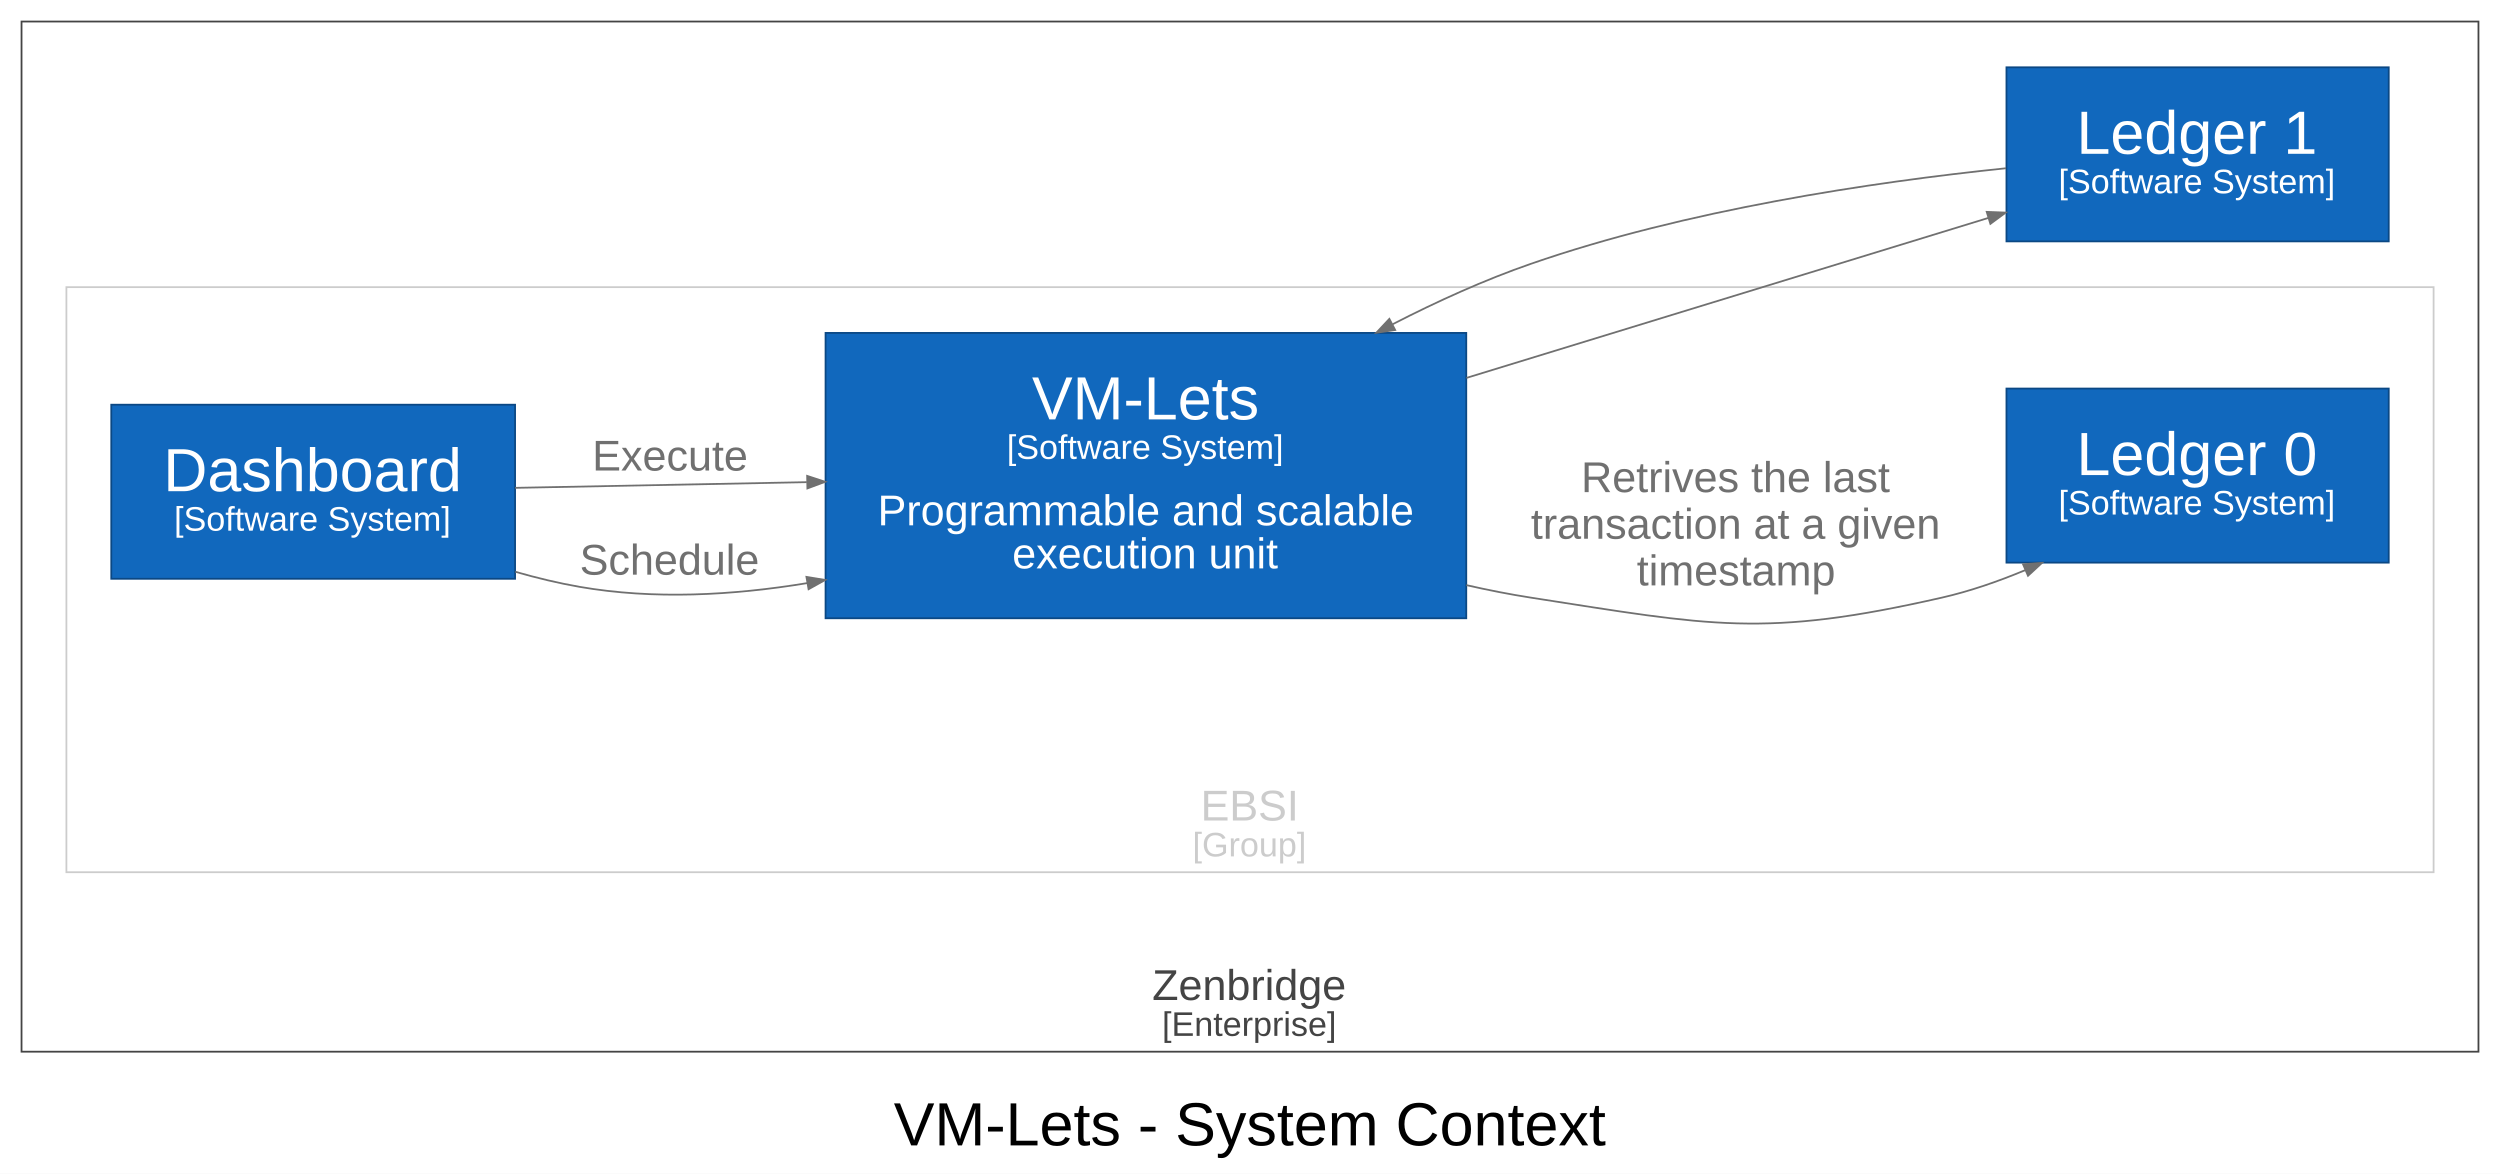
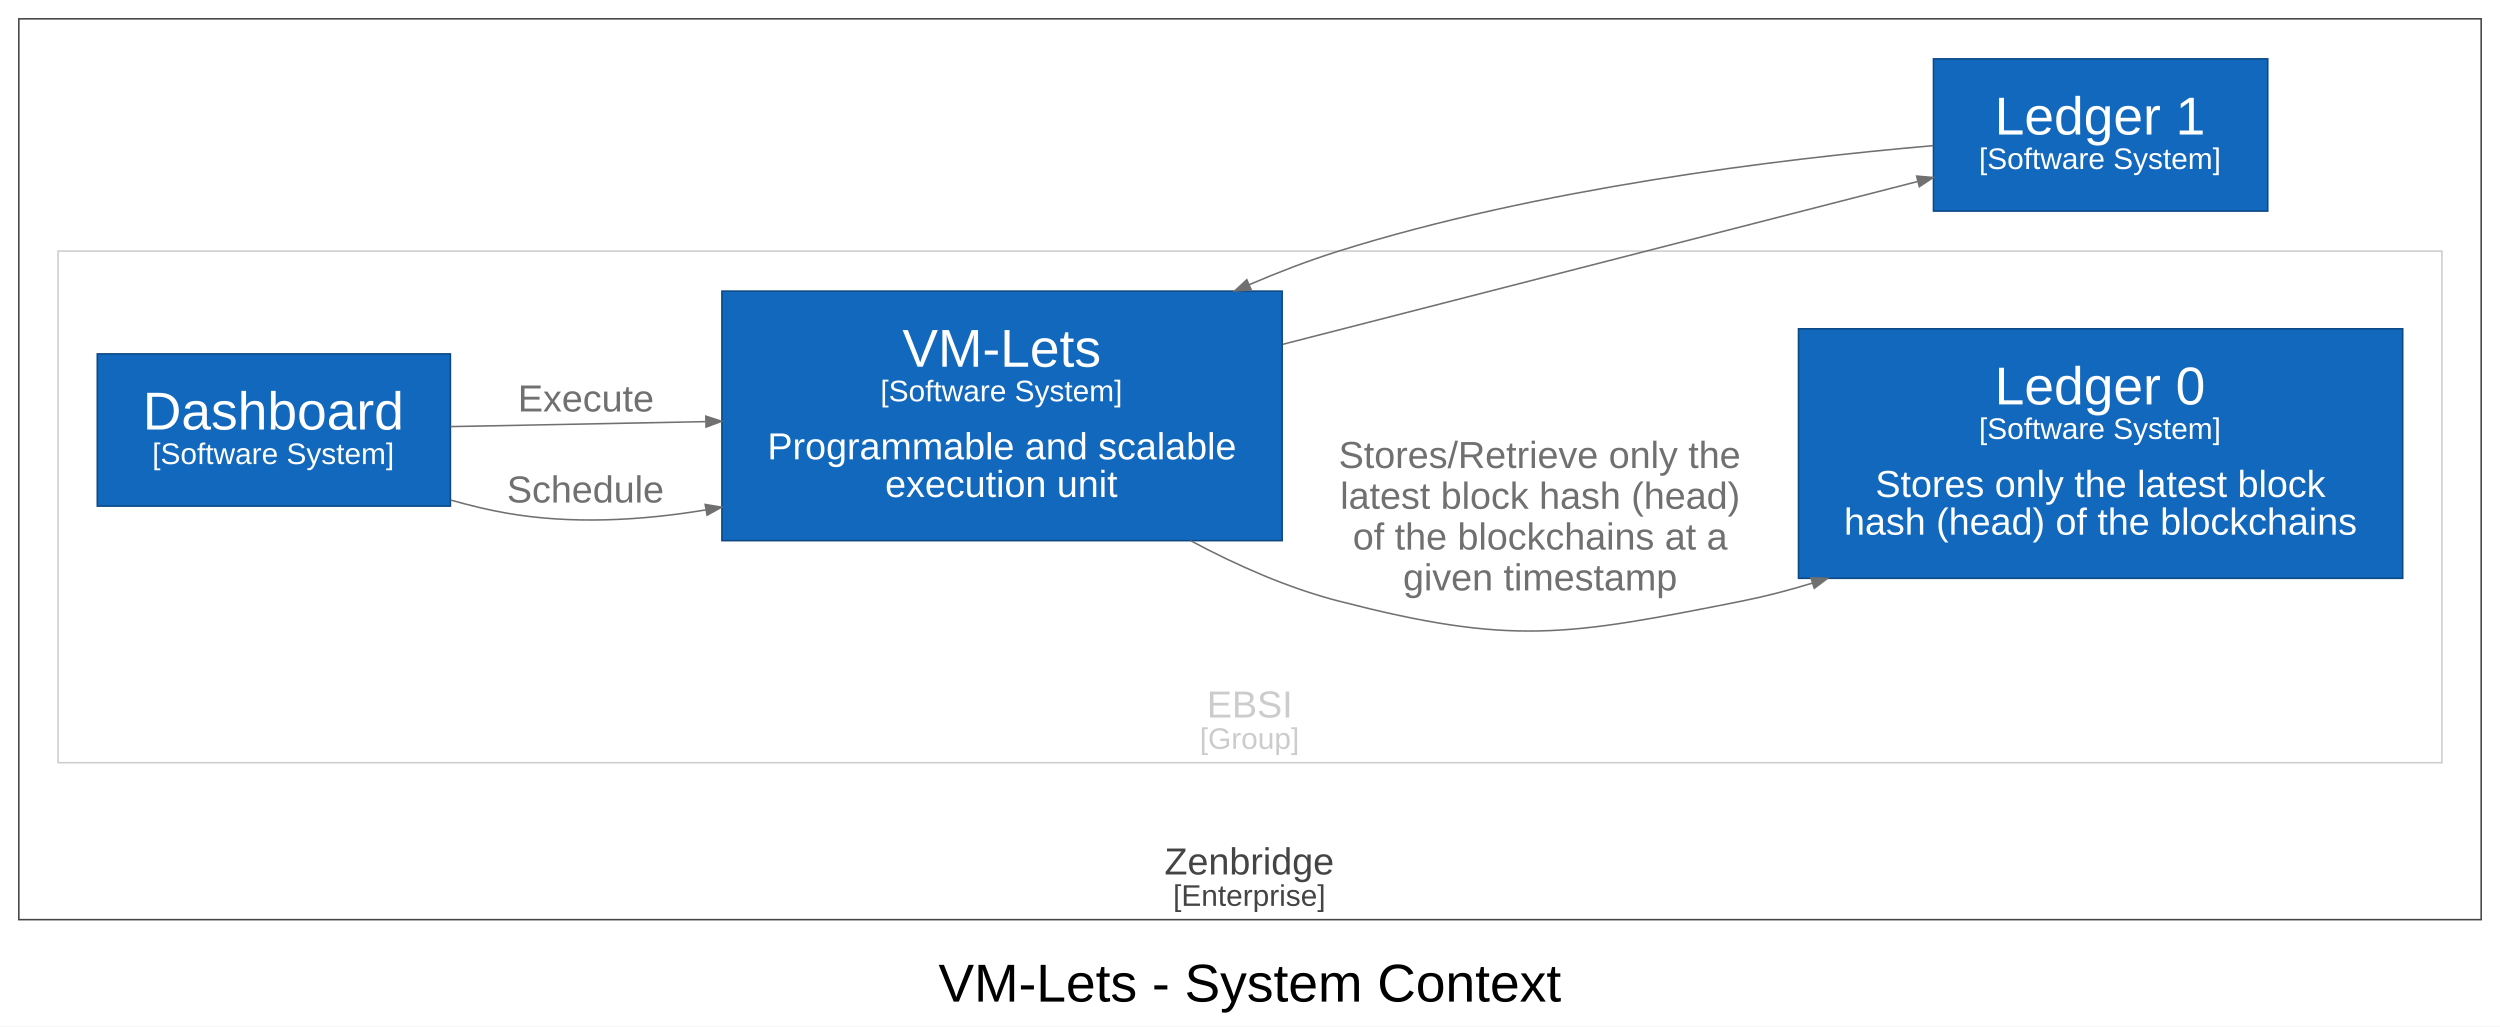
- <svg xmlns="http://www.w3.org/2000/svg" width="1393pt" height="654pt" viewBox="0.00 0.00 1393.00 654.00">
+ <svg xmlns="http://www.w3.org/2000/svg" width="1593pt" height="654pt" viewBox="0.00 0.00 1593.00 654.00">
  <g id="graph0" class="graph" transform="scale(1 1) rotate(0) translate(4 650)">
-     <polygon fill="white" stroke="transparent" points="-4,4 -4,-650 1389,-650 1389,4 -4,4" />
-     <text text-anchor="start" x="494" y="-11.8" font-family="Arial" font-size="34.00">VM-Lets - System Context</text>
+     <polygon fill="white" stroke="transparent" points="-4,4 -4,-650 1589,-650 1589,4 -4,4" />
+     <text text-anchor="start" x="594" y="-11.8" font-family="Arial" font-size="34.00">VM-Lets - System Context</text>
    <g id="clust1" class="cluster">
-       <polygon fill="none" stroke="#444444" points="8,-64 8,-638 1377,-638 1377,-64 8,-64" />
-       <text text-anchor="start" x="638" y="-92.8" font-family="Arial" font-size="24.00" fill="#444444">Zenbridge</text>
-       <text text-anchor="start" x="643.5" y="-72.8" font-family="Arial" font-size="19.00" fill="#444444">[Enterprise]</text>
+       <polygon fill="none" stroke="#444444" points="8,-64 8,-638 1577,-638 1577,-64 8,-64" />
+       <text text-anchor="start" x="738" y="-92.8" font-family="Arial" font-size="24.00" fill="#444444">Zenbridge</text>
+       <text text-anchor="start" x="743.5" y="-72.8" font-family="Arial" font-size="19.00" fill="#444444">[Enterprise]</text>
    </g>
    <g id="clust2" class="cluster">
-       <polygon fill="none" stroke="#cccccc" points="33,-164 33,-490 1352,-490 1352,-164 33,-164" />
-       <text text-anchor="start" x="665" y="-192.8" font-family="Arial" font-size="24.00" fill="#cccccc">EBSI</text>
-       <text text-anchor="start" x="660.5" y="-172.8" font-family="Arial" font-size="19.00" fill="#cccccc">[Group]</text>
+       <polygon fill="none" stroke="#cccccc" points="33,-164 33,-490 1552,-490 1552,-164 33,-164" />
+       <text text-anchor="start" x="765" y="-192.8" font-family="Arial" font-size="24.00" fill="#cccccc">EBSI</text>
+       <text text-anchor="start" x="760.5" y="-172.8" font-family="Arial" font-size="19.00" fill="#cccccc">[Group]</text>
    </g>
    <g id="11" class="node">
-       <polygon fill="#1168bd" stroke="#0b4884" points="283,-424.5 58,-424.5 58,-327.5 283,-327.5 283,-424.5" />
-       <text text-anchor="start" x="87" y="-376.3" font-family="Arial" font-size="34.00" fill="#ffffff">Dashboard</text>
-       <text text-anchor="start" x="93" y="-354.3" font-family="Arial" font-size="19.00" fill="#ffffff">[Software System]</text>
+       <polygon fill="#1168bd" stroke="#0b4884" points="1527,-440.5 1142,-440.5 1142,-281.5 1527,-281.5 1527,-440.5" />
+       <text text-anchor="start" x="1267" y="-392.3" font-family="Arial" font-size="34.00" fill="#ffffff">Ledger 0</text>
+       <text text-anchor="start" x="1257" y="-370.3" font-family="Arial" font-size="19.00" fill="#ffffff">[Software System]</text>
+       <text text-anchor="start" x="1191" y="-333.3" font-family="Arial" font-size="24.00" fill="#ffffff">Stores only the latest block</text>
+       <text text-anchor="start" x="1171" y="-309.3" font-family="Arial" font-size="24.00" fill="#ffffff">hash (head) of the blockchains</text>
    </g>
-     <g id="6" class="node">
+     <g id="12" class="node">
      <polygon fill="#1168bd" stroke="#0b4884" points="813,-464.5 456,-464.5 456,-305.5 813,-305.5 813,-464.5" />
      <text text-anchor="start" x="571" y="-416.3" font-family="Arial" font-size="34.00" fill="#ffffff">VM-Lets</text>
      <text text-anchor="start" x="557" y="-394.3" font-family="Arial" font-size="19.00" fill="#ffffff">[Software System]</text>
      <text text-anchor="start" x="485" y="-357.3" font-family="Arial" font-size="24.00" fill="#ffffff">Programmable and scalable</text>
      <text text-anchor="start" x="560" y="-333.3" font-family="Arial" font-size="24.00" fill="#ffffff">execution unit</text>
    </g>
-     <g id="17" class="edge">
+     <g id="21" class="edge">
+       <path fill="none" stroke="#707070" d="M754.66,-305.46C784.28,-289.61 816.81,-275.3 849,-267 959.6,-238.47 993.96,-244.77 1106,-267 1120.79,-269.93 1135.82,-273.84 1150.74,-278.41" />
+       <polygon fill="#707070" stroke="#707070" points="1149.94,-281.82 1160.53,-281.49 1152.05,-275.15 1149.94,-281.82" />
+       <text text-anchor="start" x="849" y="-351.8" font-family="Arial" font-size="24.00" fill="#707070">Stores/Retrieve only the</text>
+       <text text-anchor="start" x="850" y="-325.8" font-family="Arial" font-size="24.00" fill="#707070">latest block hash (head)</text>
+       <text text-anchor="start" x="858" y="-299.8" font-family="Arial" font-size="24.00" fill="#707070">of the blockchains at a</text>
+       <text text-anchor="start" x="890" y="-273.8" font-family="Arial" font-size="24.00" fill="#707070">given timestamp</text>
+     </g>
+     <g id="1" class="node">
+       <polygon fill="#1168bd" stroke="#0b4884" points="1441,-612.5 1228,-612.5 1228,-515.5 1441,-515.5 1441,-612.5" />
+       <text text-anchor="start" x="1267" y="-564.3" font-family="Arial" font-size="34.00" fill="#ffffff">Ledger 1</text>
+       <text text-anchor="start" x="1257" y="-542.3" font-family="Arial" font-size="19.00" fill="#ffffff">[Software System]</text>
+     </g>
+     <g id="20" class="edge">
+       <path fill="none" stroke="#707070" d="M813.44,-430.63C940.57,-463.23 1107.93,-506.15 1218.02,-534.38" />
+       <polygon fill="#707070" stroke="#707070" points="1217.27,-537.81 1227.83,-536.9 1219.01,-531.03 1217.27,-537.81" />
+     </g>
+     <g id="17" class="node">
+       <polygon fill="#1168bd" stroke="#0b4884" points="283,-424.5 58,-424.5 58,-327.5 283,-327.5 283,-424.5" />
+       <text text-anchor="start" x="87" y="-376.3" font-family="Arial" font-size="34.00" fill="#ffffff">Dashboard</text>
+       <text text-anchor="start" x="93" y="-354.3" font-family="Arial" font-size="19.00" fill="#ffffff">[Software System]</text>
+     </g>
+     <g id="23" class="edge">
      <path fill="none" stroke="#707070" d="M283.16,-331.39C295.11,-327.97 307.2,-325.05 319,-323 360.11,-315.84 404.13,-318.19 445.81,-325.1" />
      <polygon fill="#707070" stroke="#707070" points="445.34,-328.57 455.79,-326.85 446.54,-321.68 445.34,-328.57" />
      <text text-anchor="start" x="319" y="-329.8" font-family="Arial" font-size="24.00" fill="#707070">Schedule</text>
    </g>
-     <g id="18" class="edge">
+     <g id="24" class="edge">
      <path fill="none" stroke="#707070" d="M283.04,-378.17C331.81,-379.12 390.38,-380.26 445.55,-381.34" />
      <polygon fill="#707070" stroke="#707070" points="445.74,-384.84 455.81,-381.54 445.88,-377.84 445.74,-384.84" />
      <text text-anchor="start" x="326" y="-387.8" font-family="Arial" font-size="24.00" fill="#707070">Execute</text>
    </g>
-     <g id="5" class="node">
-       <polygon fill="#1168bd" stroke="#0b4884" points="1327,-433.5 1114,-433.5 1114,-336.5 1327,-336.5 1327,-433.5" />
-       <text text-anchor="start" x="1153" y="-385.3" font-family="Arial" font-size="34.00" fill="#ffffff">Ledger 0</text>
-       <text text-anchor="start" x="1143" y="-363.3" font-family="Arial" font-size="19.00" fill="#ffffff">[Software System]</text>
-     </g>
-     <g id="15" class="edge">
-       <path fill="none" stroke="#707070" d="M813.05,-323.97C825.12,-321.21 837.18,-318.84 849,-317 949.57,-301.37 978.76,-294.39 1078,-317 1093.51,-320.53 1109.31,-325.99 1124.46,-332.32" />
-       <polygon fill="#707070" stroke="#707070" points="1123.23,-335.6 1133.79,-336.35 1126.01,-329.17 1123.23,-335.6" />
-       <text text-anchor="start" x="877" y="-375.8" font-family="Arial" font-size="24.00" fill="#707070">Retrives the last</text>
-       <text text-anchor="start" x="849" y="-349.8" font-family="Arial" font-size="24.00" fill="#707070">transaction at a given</text>
-       <text text-anchor="start" x="908" y="-323.8" font-family="Arial" font-size="24.00" fill="#707070">timestamp</text>
-     </g>
-     <g id="1" class="node">
-       <polygon fill="#1168bd" stroke="#0b4884" points="1327,-612.5 1114,-612.5 1114,-515.5 1327,-515.5 1327,-612.5" />
-       <text text-anchor="start" x="1153" y="-564.3" font-family="Arial" font-size="34.00" fill="#ffffff">Ledger 1</text>
-       <text text-anchor="start" x="1143" y="-542.3" font-family="Arial" font-size="19.00" fill="#ffffff">[Software System]</text>
-     </g>
-     <g id="14" class="edge">
-       <path fill="none" stroke="#707070" d="M813.1,-439.43C907.52,-468.37 1020.89,-503.12 1103.87,-528.56" />
-       <polygon fill="#707070" stroke="#707070" points="1103,-531.95 1113.58,-531.54 1105.05,-525.26 1103,-531.95" />
-     </g>
-     <g id="16" class="edge">
-       <path fill="none" stroke="#707070" d="M1113.74,-556.25C1038.31,-548.42 935.37,-532.98 849,-503 823.25,-494.07 796.96,-482.17 772.03,-469.36" />
-       <polygon fill="#707070" stroke="#707070" points="773.39,-466.12 762.9,-464.6 770.15,-472.33 773.39,-466.12" />
+     <g id="22" class="edge">
+       <path fill="none" stroke="#707070" d="M1227.92,-557.2C1128.34,-548.61 975.84,-529.84 849,-490 830.12,-484.07 810.83,-476.68 791.94,-468.59" />
+       <polygon fill="#707070" stroke="#707070" points="793.27,-465.35 782.71,-464.56 790.47,-471.77 793.27,-465.35" />
    </g>
  </g>
</svg>
